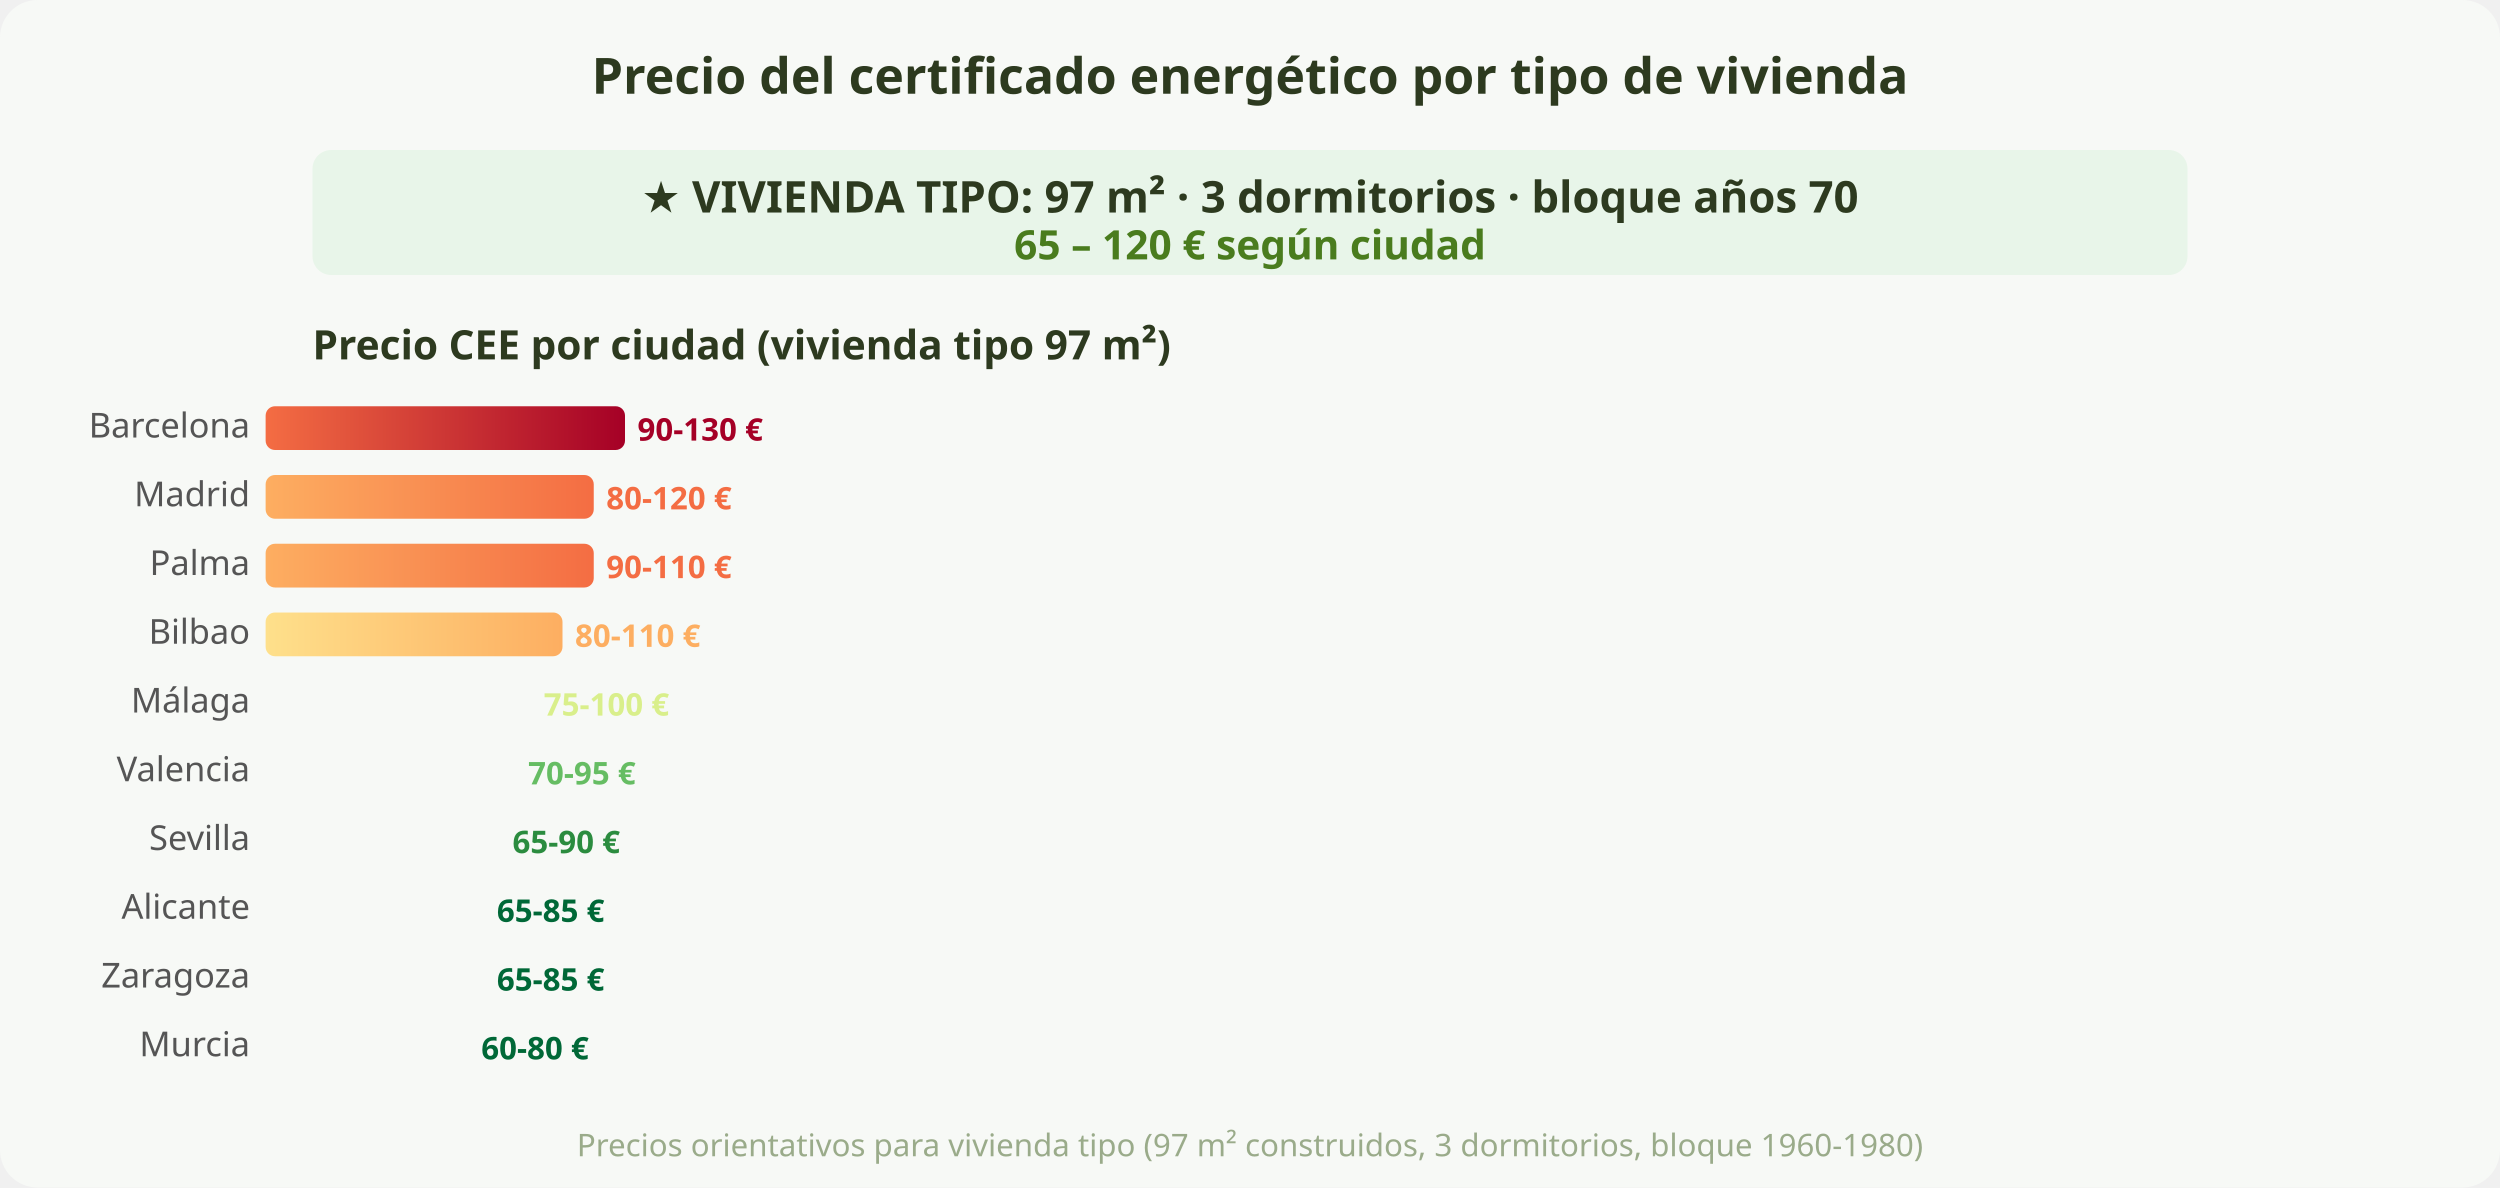
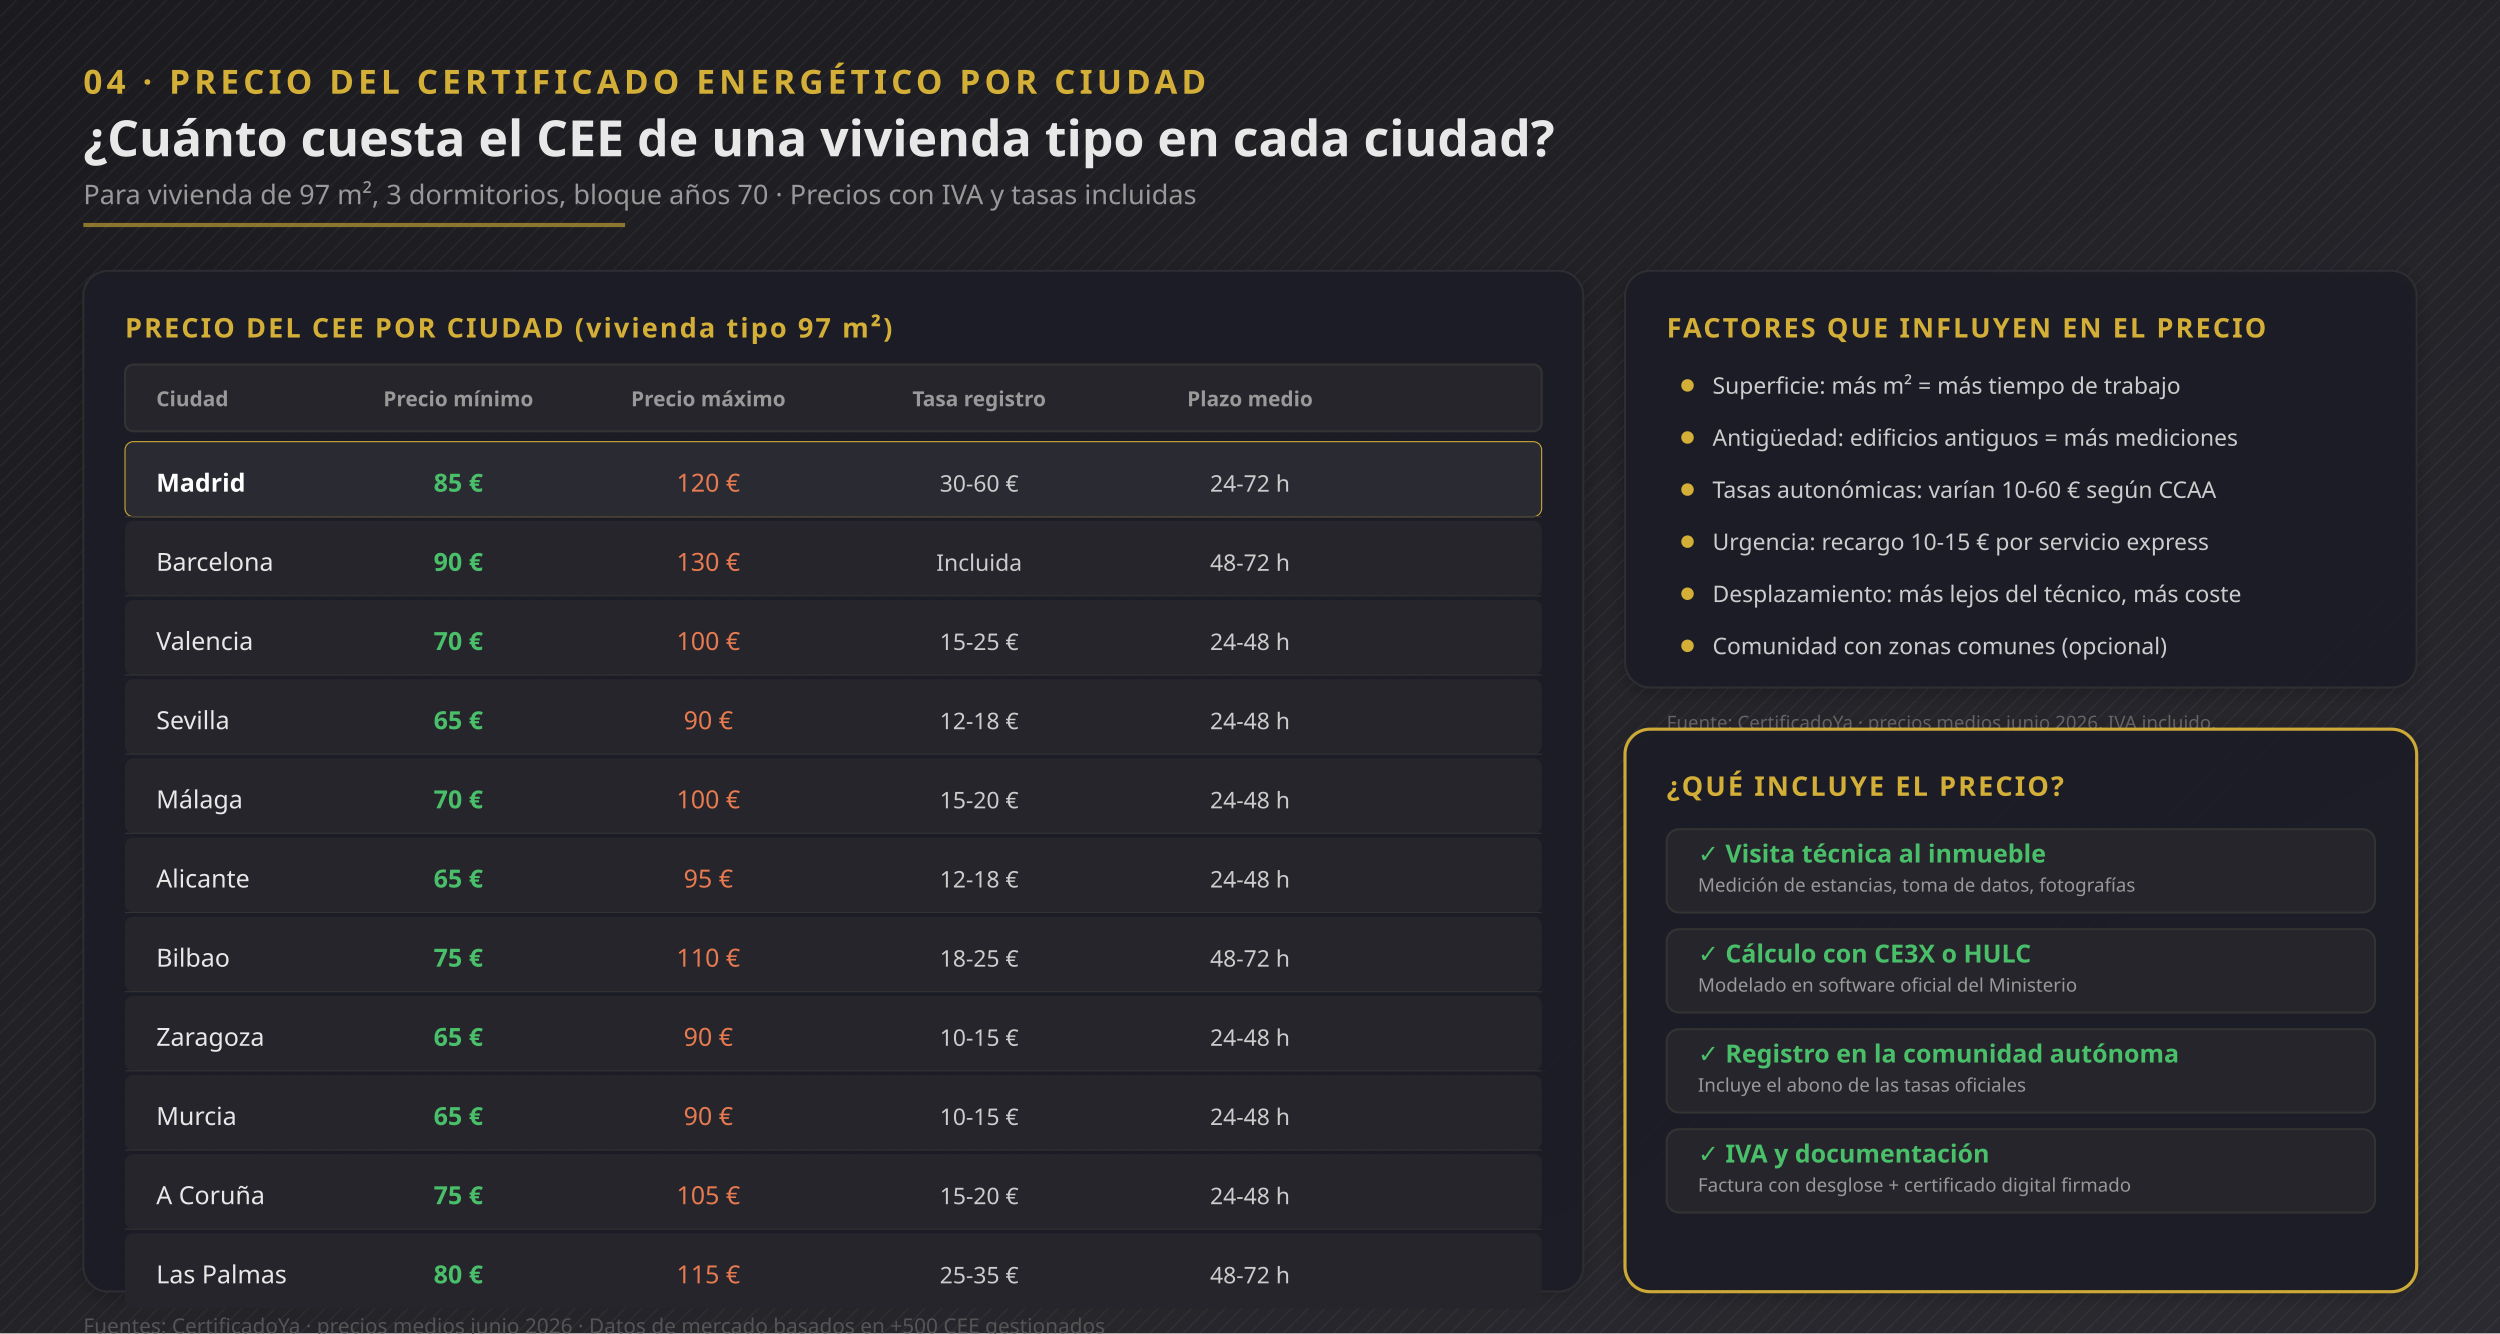
- <svg xmlns="http://www.w3.org/2000/svg" viewBox="0 0 800 380" font-family="Outfit, sans-serif">
+ <svg xmlns="http://www.w3.org/2000/svg" viewBox="0 0 1200 640" font-family="Outfit, 'Segoe UI', sans-serif">
  <defs>
-     <linearGradient id="ga" x1="0" y1="0" x2="1" y2="0">
-       <stop offset="0%" stop-color="#006837" />
-       <stop offset="100%" stop-color="#2b8c3f" />
+     <linearGradient id="bg" x1="0" y1="0" x2="1" y2="1">
+       <stop offset="0%" stop-color="#1b1b1f" />
+       <stop offset="100%" stop-color="#2a2a30" />
    </linearGradient>
-     <linearGradient id="gb" x1="0" y1="0" x2="1" y2="0">
-       <stop offset="0%" stop-color="#2b8c3f" />
-       <stop offset="100%" stop-color="#66bd63" />
+     <linearGradient id="gold" x1="0" y1="0" x2="1" y2="0">
+       <stop offset="0%" stop-color="#d4af37" />
+       <stop offset="100%" stop-color="#c9a032" />
    </linearGradient>
-     <linearGradient id="gc" x1="0" y1="0" x2="1" y2="0">
-       <stop offset="0%" stop-color="#66bd63" />
-       <stop offset="100%" stop-color="#a6d96a" />
-     </linearGradient>
-     <linearGradient id="gd" x1="0" y1="0" x2="1" y2="0">
-       <stop offset="0%" stop-color="#a6d96a" />
-       <stop offset="100%" stop-color="#d9ef8b" />
-     </linearGradient>
-     <linearGradient id="ge" x1="0" y1="0" x2="1" y2="0">
-       <stop offset="0%" stop-color="#fee08b" />
-       <stop offset="100%" stop-color="#fdae61" />
-     </linearGradient>
-     <linearGradient id="gf" x1="0" y1="0" x2="1" y2="0">
-       <stop offset="0%" stop-color="#fdae61" />
-       <stop offset="100%" stop-color="#f46d43" />
-     </linearGradient>
-     <linearGradient id="gg" x1="0" y1="0" x2="1" y2="0">
-       <stop offset="0%" stop-color="#f46d43" />
-       <stop offset="100%" stop-color="#a50026" />
-     </linearGradient>
+     <filter id="shadow">
+       <feDropShadow dx="0" dy="2" stdDeviation="4" flood-color="#000" flood-opacity=".2" />
+     </filter>
+     <pattern id="hatch" width="8" height="8" patternUnits="userSpaceOnUse">
+       <line x1="0" y1="8" x2="8" y2="0" stroke="#ffffff" stroke-width=".5" opacity=".06" />
+     </pattern>
  </defs>
-   <rect width="800" height="380" fill="#f7f9f6" rx="12" />
-   <text x="400" y="30" text-anchor="middle" font-size="16" font-weight="700" fill="#2d3a1f">Precio del certificado energético por tipo de vivienda</text>
-   <rect x="100" y="48" width="600" height="40" fill="#e8f5e9" rx="6" />
-   <text x="400" y="68" text-anchor="middle" font-size="14" fill="#2d3a1f" font-weight="700">★ VIVIENDA TIPO: 97 m² · 3 dormitorios · bloque años 70</text>
-   <text x="400" y="83" text-anchor="middle" font-size="13" fill="#4a7c1e" font-weight="600">65 – 120 € según ciudad</text>
-   <text x="100" y="115" font-size="13" fill="#2d3a1f" font-weight="600">Precio CEE por ciudad (vivienda tipo 97 m²)</text>
-   <text x="80" y="140" text-anchor="end" font-size="11" fill="#555">Barcelona</text>
-   <rect x="85" y="130" width="115" height="14" fill="url(#gg)" rx="3" />
-   <text x="204" y="141" font-size="10" fill="#a50026" font-weight="600">90-130 €</text>
-   <text x="80" y="162" text-anchor="end" font-size="11" fill="#555">Madrid</text>
-   <rect x="85" y="152" width="105" height="14" fill="url(#gf)" rx="3" />
-   <text x="194" y="163" font-size="10" fill="#f46d43" font-weight="600">80-120 €</text>
-   <text x="80" y="184" text-anchor="end" font-size="11" fill="#555">Palma</text>
-   <rect x="85" y="174" width="105" height="14" fill="url(#gf)" rx="3" />
-   <text x="194" y="185" font-size="10" fill="#f46d43" font-weight="600">90-110 €</text>
-   <text x="80" y="206" text-anchor="end" font-size="11" fill="#555">Bilbao</text>
-   <rect x="85" y="196" width="95" height="14" fill="url(#ge)" rx="3" />
-   <text x="184" y="207" font-size="10" fill="#fdae61" font-weight="600">80-110 €</text>
-   <text x="80" y="228" text-anchor="end" font-size="11" fill="#555">Málaga</text>
-   <rect x="85" y="218" width="85" height="14" fill="url(#ed)" rx="3" />
-   <text x="174" y="229" font-size="10" fill="#d9ef8b" font-weight="600">75-100 €</text>
-   <text x="80" y="250" text-anchor="end" font-size="11" fill="#555">Valencia</text>
-   <rect x="85" y="240" width="80" height="14" fill="url(#dc)" rx="3" />
-   <text x="169" y="251" font-size="10" fill="#66bd63" font-weight="600">70-95 €</text>
-   <text x="80" y="272" text-anchor="end" font-size="11" fill="#555">Sevilla</text>
-   <rect x="85" y="262" width="75" height="14" fill="url(#cb)" rx="3" />
-   <text x="164" y="273" font-size="10" fill="#2b8c3f" font-weight="600">65-90 €</text>
-   <text x="80" y="294" text-anchor="end" font-size="11" fill="#555">Alicante</text>
-   <rect x="85" y="284" width="70" height="14" fill="url(#ba)" rx="3" />
-   <text x="159" y="295" font-size="10" fill="#006837" font-weight="600">65-85 €</text>
-   <text x="80" y="316" text-anchor="end" font-size="11" fill="#555">Zaragoza</text>
-   <rect x="85" y="306" width="70" height="14" fill="url(#ba)" rx="3" />
-   <text x="159" y="317" font-size="10" fill="#006837" font-weight="600">65-85 €</text>
-   <text x="80" y="338" text-anchor="end" font-size="11" fill="#555">Murcia</text>
-   <rect x="85" y="328" width="65" height="14" fill="url(#a)" rx="3" />
-   <text x="154" y="339" font-size="10" fill="#006837" font-weight="600">60-80 €</text>
-   <text x="400" y="370" text-anchor="middle" font-size="10" fill="#9aab8a">Precios orientativos para vivienda tipo (97 m² construidos, 3 dormitorios, bloque 1960-1980)</text>
+   <rect width="1200" height="640" fill="url(#bg)" />
+   <rect width="1200" height="640" fill="url(#hatch)" />
+   <text x="40" y="45" fill="#d4af37" font-size="16" font-weight="700" letter-spacing="2">04 · PRECIO DEL CERTIFICADO ENERGÉTICO POR CIUDAD</text>
+   <text x="40" y="75" fill="#e8e8e8" font-size="24" font-weight="600">¿Cuánto cuesta el CEE de una vivienda tipo en cada ciudad?</text>
+   <text x="40" y="98" fill="#999" font-size="13">Para vivienda de 97 m², 3 dormitorios, bloque años 70 · Precios con IVA y tasas incluidas</text>
+   <line x1="40" y1="108" x2="300" y2="108" stroke="#d4af37" stroke-width="2" opacity=".6" />
+   <g filter="url(#shadow)">
+     <rect x="40" y="130" width="720" height="490" rx="12" fill="#1f1f25" stroke="#2d2d33" stroke-width="1" opacity=".95" />
+   </g>
+   <text x="60" y="162" fill="#d4af37" font-size="13" font-weight="600" letter-spacing="1">PRECIO DEL CEE POR CIUDAD (vivienda tipo 97 m²)</text>
+   <rect x="60" y="175" width="680" height="32" rx="4" fill="#25252b" stroke="#333" stroke-width="1" />
+   <text x="75" y="195" fill="#999" font-size="10" font-weight="600">Ciudad</text>
+   <text x="220" y="195" text-anchor="middle" fill="#999" font-size="10" font-weight="600">Precio mínimo</text>
+   <text x="340" y="195" text-anchor="middle" fill="#999" font-size="10" font-weight="600">Precio máximo</text>
+   <text x="470" y="195" text-anchor="middle" fill="#999" font-size="10" font-weight="600">Tasa registro</text>
+   <text x="600" y="195" text-anchor="middle" fill="#999" font-size="10" font-weight="600">Plazo medio</text>
+   <rect x="60" y="212" width="680" height="36" rx="4" fill="#2a2a32" stroke="#d4af37" stroke-width=".5" />
+   <text x="75" y="236" fill="#fff" font-size="12" font-weight="600">Madrid</text>
+   <text x="220" y="236" text-anchor="middle" fill="#4abf6a" font-size="12" font-weight="600">85 €</text>
+   <text x="340" y="236" text-anchor="middle" fill="#e87a50" font-size="12">120 €</text>
+   <text x="470" y="236" text-anchor="middle" fill="#ccc" font-size="11">30-60 €</text>
+   <text x="600" y="236" text-anchor="middle" fill="#ccc" font-size="11">24-72 h</text>
+   <line x1="60" y1="248" x2="740" y2="248" stroke="#333" stroke-width=".5" />
+   <rect x="60" y="250" width="680" height="36" rx="4" fill="#25252b" />
+   <text x="75" y="274" fill="#e8e8e8" font-size="12">Barcelona</text>
+   <text x="220" y="274" text-anchor="middle" fill="#4abf6a" font-size="12" font-weight="600">90 €</text>
+   <text x="340" y="274" text-anchor="middle" fill="#e87a50" font-size="12">130 €</text>
+   <text x="470" y="274" text-anchor="middle" fill="#ccc" font-size="11">Incluida</text>
+   <text x="600" y="274" text-anchor="middle" fill="#ccc" font-size="11">48-72 h</text>
+   <line x1="60" y1="286" x2="740" y2="286" stroke="#333" stroke-width=".5" />
+   <rect x="60" y="288" width="680" height="36" rx="4" fill="#25252b" />
+   <text x="75" y="312" fill="#e8e8e8" font-size="12">Valencia</text>
+   <text x="220" y="312" text-anchor="middle" fill="#4abf6a" font-size="12" font-weight="600">70 €</text>
+   <text x="340" y="312" text-anchor="middle" fill="#e87a50" font-size="12">100 €</text>
+   <text x="470" y="312" text-anchor="middle" fill="#ccc" font-size="11">15-25 €</text>
+   <text x="600" y="312" text-anchor="middle" fill="#ccc" font-size="11">24-48 h</text>
+   <line x1="60" y1="324" x2="740" y2="324" stroke="#333" stroke-width=".5" />
+   <rect x="60" y="326" width="680" height="36" rx="4" fill="#25252b" />
+   <text x="75" y="350" fill="#e8e8e8" font-size="12">Sevilla</text>
+   <text x="220" y="350" text-anchor="middle" fill="#4abf6a" font-size="12" font-weight="600">65 €</text>
+   <text x="340" y="350" text-anchor="middle" fill="#e87a50" font-size="12">90 €</text>
+   <text x="470" y="350" text-anchor="middle" fill="#ccc" font-size="11">12-18 €</text>
+   <text x="600" y="350" text-anchor="middle" fill="#ccc" font-size="11">24-48 h</text>
+   <line x1="60" y1="362" x2="740" y2="362" stroke="#333" stroke-width=".5" />
+   <rect x="60" y="364" width="680" height="36" rx="4" fill="#25252b" />
+   <text x="75" y="388" fill="#e8e8e8" font-size="12">Málaga</text>
+   <text x="220" y="388" text-anchor="middle" fill="#4abf6a" font-size="12" font-weight="600">70 €</text>
+   <text x="340" y="388" text-anchor="middle" fill="#e87a50" font-size="12">100 €</text>
+   <text x="470" y="388" text-anchor="middle" fill="#ccc" font-size="11">15-20 €</text>
+   <text x="600" y="388" text-anchor="middle" fill="#ccc" font-size="11">24-48 h</text>
+   <line x1="60" y1="400" x2="740" y2="400" stroke="#333" stroke-width=".5" />
+   <rect x="60" y="402" width="680" height="36" rx="4" fill="#25252b" />
+   <text x="75" y="426" fill="#e8e8e8" font-size="12">Alicante</text>
+   <text x="220" y="426" text-anchor="middle" fill="#4abf6a" font-size="12" font-weight="600">65 €</text>
+   <text x="340" y="426" text-anchor="middle" fill="#e87a50" font-size="12">95 €</text>
+   <text x="470" y="426" text-anchor="middle" fill="#ccc" font-size="11">12-18 €</text>
+   <text x="600" y="426" text-anchor="middle" fill="#ccc" font-size="11">24-48 h</text>
+   <line x1="60" y1="438" x2="740" y2="438" stroke="#333" stroke-width=".5" />
+   <rect x="60" y="440" width="680" height="36" rx="4" fill="#25252b" />
+   <text x="75" y="464" fill="#e8e8e8" font-size="12">Bilbao</text>
+   <text x="220" y="464" text-anchor="middle" fill="#4abf6a" font-size="12" font-weight="600">75 €</text>
+   <text x="340" y="464" text-anchor="middle" fill="#e87a50" font-size="12">110 €</text>
+   <text x="470" y="464" text-anchor="middle" fill="#ccc" font-size="11">18-25 €</text>
+   <text x="600" y="464" text-anchor="middle" fill="#ccc" font-size="11">48-72 h</text>
+   <line x1="60" y1="476" x2="740" y2="476" stroke="#333" stroke-width=".5" />
+   <rect x="60" y="478" width="680" height="36" rx="4" fill="#25252b" />
+   <text x="75" y="502" fill="#e8e8e8" font-size="12">Zaragoza</text>
+   <text x="220" y="502" text-anchor="middle" fill="#4abf6a" font-size="12" font-weight="600">65 €</text>
+   <text x="340" y="502" text-anchor="middle" fill="#e87a50" font-size="12">90 €</text>
+   <text x="470" y="502" text-anchor="middle" fill="#ccc" font-size="11">10-15 €</text>
+   <text x="600" y="502" text-anchor="middle" fill="#ccc" font-size="11">24-48 h</text>
+   <line x1="60" y1="514" x2="740" y2="514" stroke="#333" stroke-width=".5" />
+   <rect x="60" y="516" width="680" height="36" rx="4" fill="#25252b" />
+   <text x="75" y="540" fill="#e8e8e8" font-size="12">Murcia</text>
+   <text x="220" y="540" text-anchor="middle" fill="#4abf6a" font-size="12" font-weight="600">65 €</text>
+   <text x="340" y="540" text-anchor="middle" fill="#e87a50" font-size="12">90 €</text>
+   <text x="470" y="540" text-anchor="middle" fill="#ccc" font-size="11">10-15 €</text>
+   <text x="600" y="540" text-anchor="middle" fill="#ccc" font-size="11">24-48 h</text>
+   <line x1="60" y1="552" x2="740" y2="552" stroke="#333" stroke-width=".5" />
+   <rect x="60" y="554" width="680" height="36" rx="4" fill="#25252b" />
+   <text x="75" y="578" fill="#e8e8e8" font-size="12">A Coruña</text>
+   <text x="220" y="578" text-anchor="middle" fill="#4abf6a" font-size="12" font-weight="600">75 €</text>
+   <text x="340" y="578" text-anchor="middle" fill="#e87a50" font-size="12">105 €</text>
+   <text x="470" y="578" text-anchor="middle" fill="#ccc" font-size="11">15-20 €</text>
+   <text x="600" y="578" text-anchor="middle" fill="#ccc" font-size="11">24-48 h</text>
+   <line x1="60" y1="590" x2="740" y2="590" stroke="#333" stroke-width=".5" />
+   <rect x="60" y="592" width="680" height="36" rx="4" fill="#25252b" />
+   <text x="75" y="616" fill="#e8e8e8" font-size="12">Las Palmas</text>
+   <text x="220" y="616" text-anchor="middle" fill="#4abf6a" font-size="12" font-weight="600">80 €</text>
+   <text x="340" y="616" text-anchor="middle" fill="#e87a50" font-size="12">115 €</text>
+   <text x="470" y="616" text-anchor="middle" fill="#ccc" font-size="11">25-35 €</text>
+   <text x="600" y="616" text-anchor="middle" fill="#ccc" font-size="11">48-72 h</text>
+   <g filter="url(#shadow)">
+     <rect x="780" y="130" width="380" height="200" rx="12" fill="#1f1f25" stroke="#2d2d33" stroke-width="1" opacity=".95" />
+   </g>
+   <text x="800" y="162" fill="#d4af37" font-size="13" font-weight="600" letter-spacing="1">FACTORES QUE INFLUYEN EN EL PRECIO</text>
+   <circle cx="810" cy="185" r="3" fill="#d4af37" />
+   <text x="822" y="189" fill="#ccc" font-size="11">Superficie: más m² = más tiempo de trabajo</text>
+   <circle cx="810" cy="210" r="3" fill="#d4af37" />
+   <text x="822" y="214" fill="#ccc" font-size="11">Antigüedad: edificios antiguos = más mediciones</text>
+   <circle cx="810" cy="235" r="3" fill="#d4af37" />
+   <text x="822" y="239" fill="#ccc" font-size="11">Tasas autonómicas: varían 10-60 € según CCAA</text>
+   <circle cx="810" cy="260" r="3" fill="#d4af37" />
+   <text x="822" y="264" fill="#ccc" font-size="11">Urgencia: recargo 10-15 € por servicio express</text>
+   <circle cx="810" cy="285" r="3" fill="#d4af37" />
+   <text x="822" y="289" fill="#ccc" font-size="11">Desplazamiento: más lejos del técnico, más coste</text>
+   <circle cx="810" cy="310" r="3" fill="#d4af37" />
+   <text x="822" y="314" fill="#ccc" font-size="11">Comunidad con zonas comunes (opcional)</text>
+   <text x="800" y="350" fill="#666" font-size="9">Fuente: CertificadoYa · precios medios junio 2026. IVA incluido.</text>
+   <g filter="url(#shadow)">
+     <rect x="780" y="350" width="380" height="270" rx="12" fill="#1f1f25" stroke="#d4af37" stroke-width="1.5" opacity=".95" />
+   </g>
+   <text x="800" y="382" fill="#d4af37" font-size="13" font-weight="600" letter-spacing="1">¿QUÉ INCLUYE EL PRECIO?</text>
+   <rect x="800" y="398" width="340" height="40" rx="6" fill="#25252b" stroke="#333" stroke-width="1" />
+   <text x="815" y="414" fill="#4abf6a" font-size="12" font-weight="600">✓ Visita técnica al inmueble</text>
+   <text x="815" y="428" fill="#999" font-size="9">Medición de estancias, toma de datos, fotografías</text>
+   <rect x="800" y="446" width="340" height="40" rx="6" fill="#25252b" stroke="#333" stroke-width="1" />
+   <text x="815" y="462" fill="#4abf6a" font-size="12" font-weight="600">✓ Cálculo con CE3X o HULC</text>
+   <text x="815" y="476" fill="#999" font-size="9">Modelado en software oficial del Ministerio</text>
+   <rect x="800" y="494" width="340" height="40" rx="6" fill="#25252b" stroke="#333" stroke-width="1" />
+   <text x="815" y="510" fill="#4abf6a" font-size="12" font-weight="600">✓ Registro en la comunidad autónoma</text>
+   <text x="815" y="524" fill="#999" font-size="9">Incluye el abono de las tasas oficiales</text>
+   <rect x="800" y="542" width="340" height="40" rx="6" fill="#25252b" stroke="#333" stroke-width="1" />
+   <text x="815" y="558" fill="#4abf6a" font-size="12" font-weight="600">✓ IVA y documentación</text>
+   <text x="815" y="572" fill="#999" font-size="9">Factura con desglose + certificado digital firmado</text>
+   <text x="40" y="640" fill="#555" font-size="10">Fuentes: CertificadoYa · precios medios junio 2026 · Datos de mercado basados en +500 CEE gestionados</text>
</svg>
